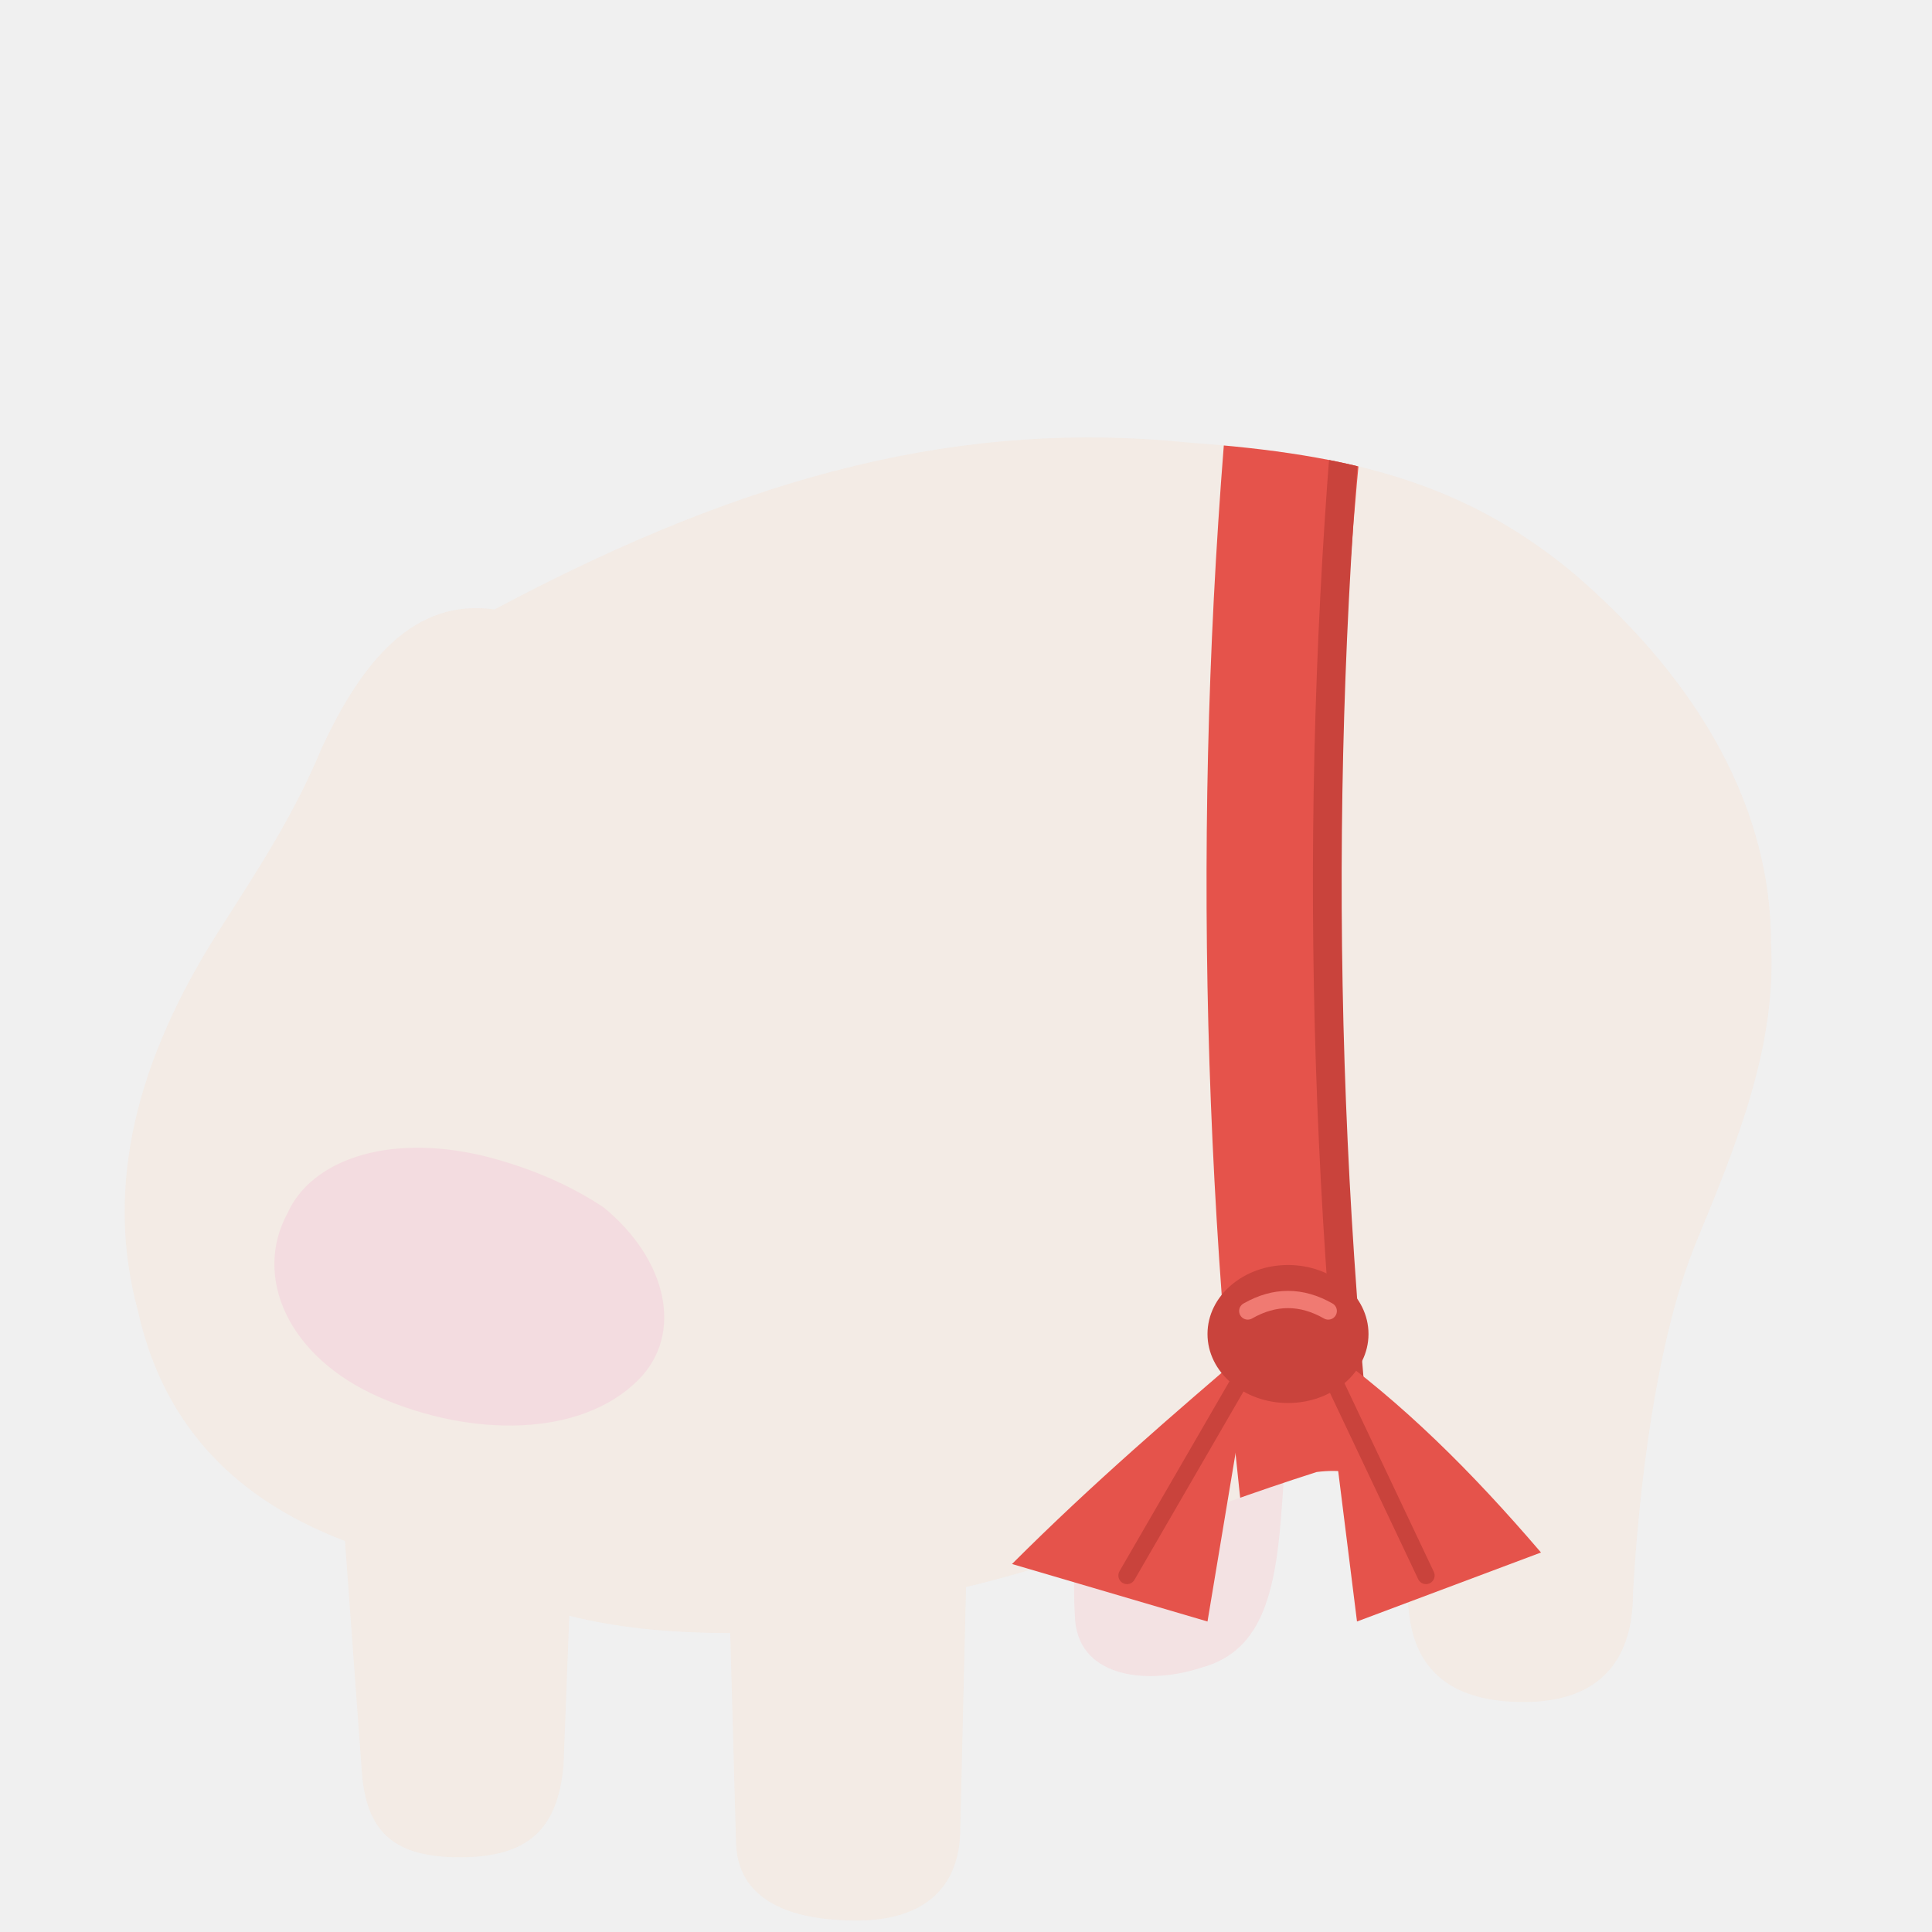
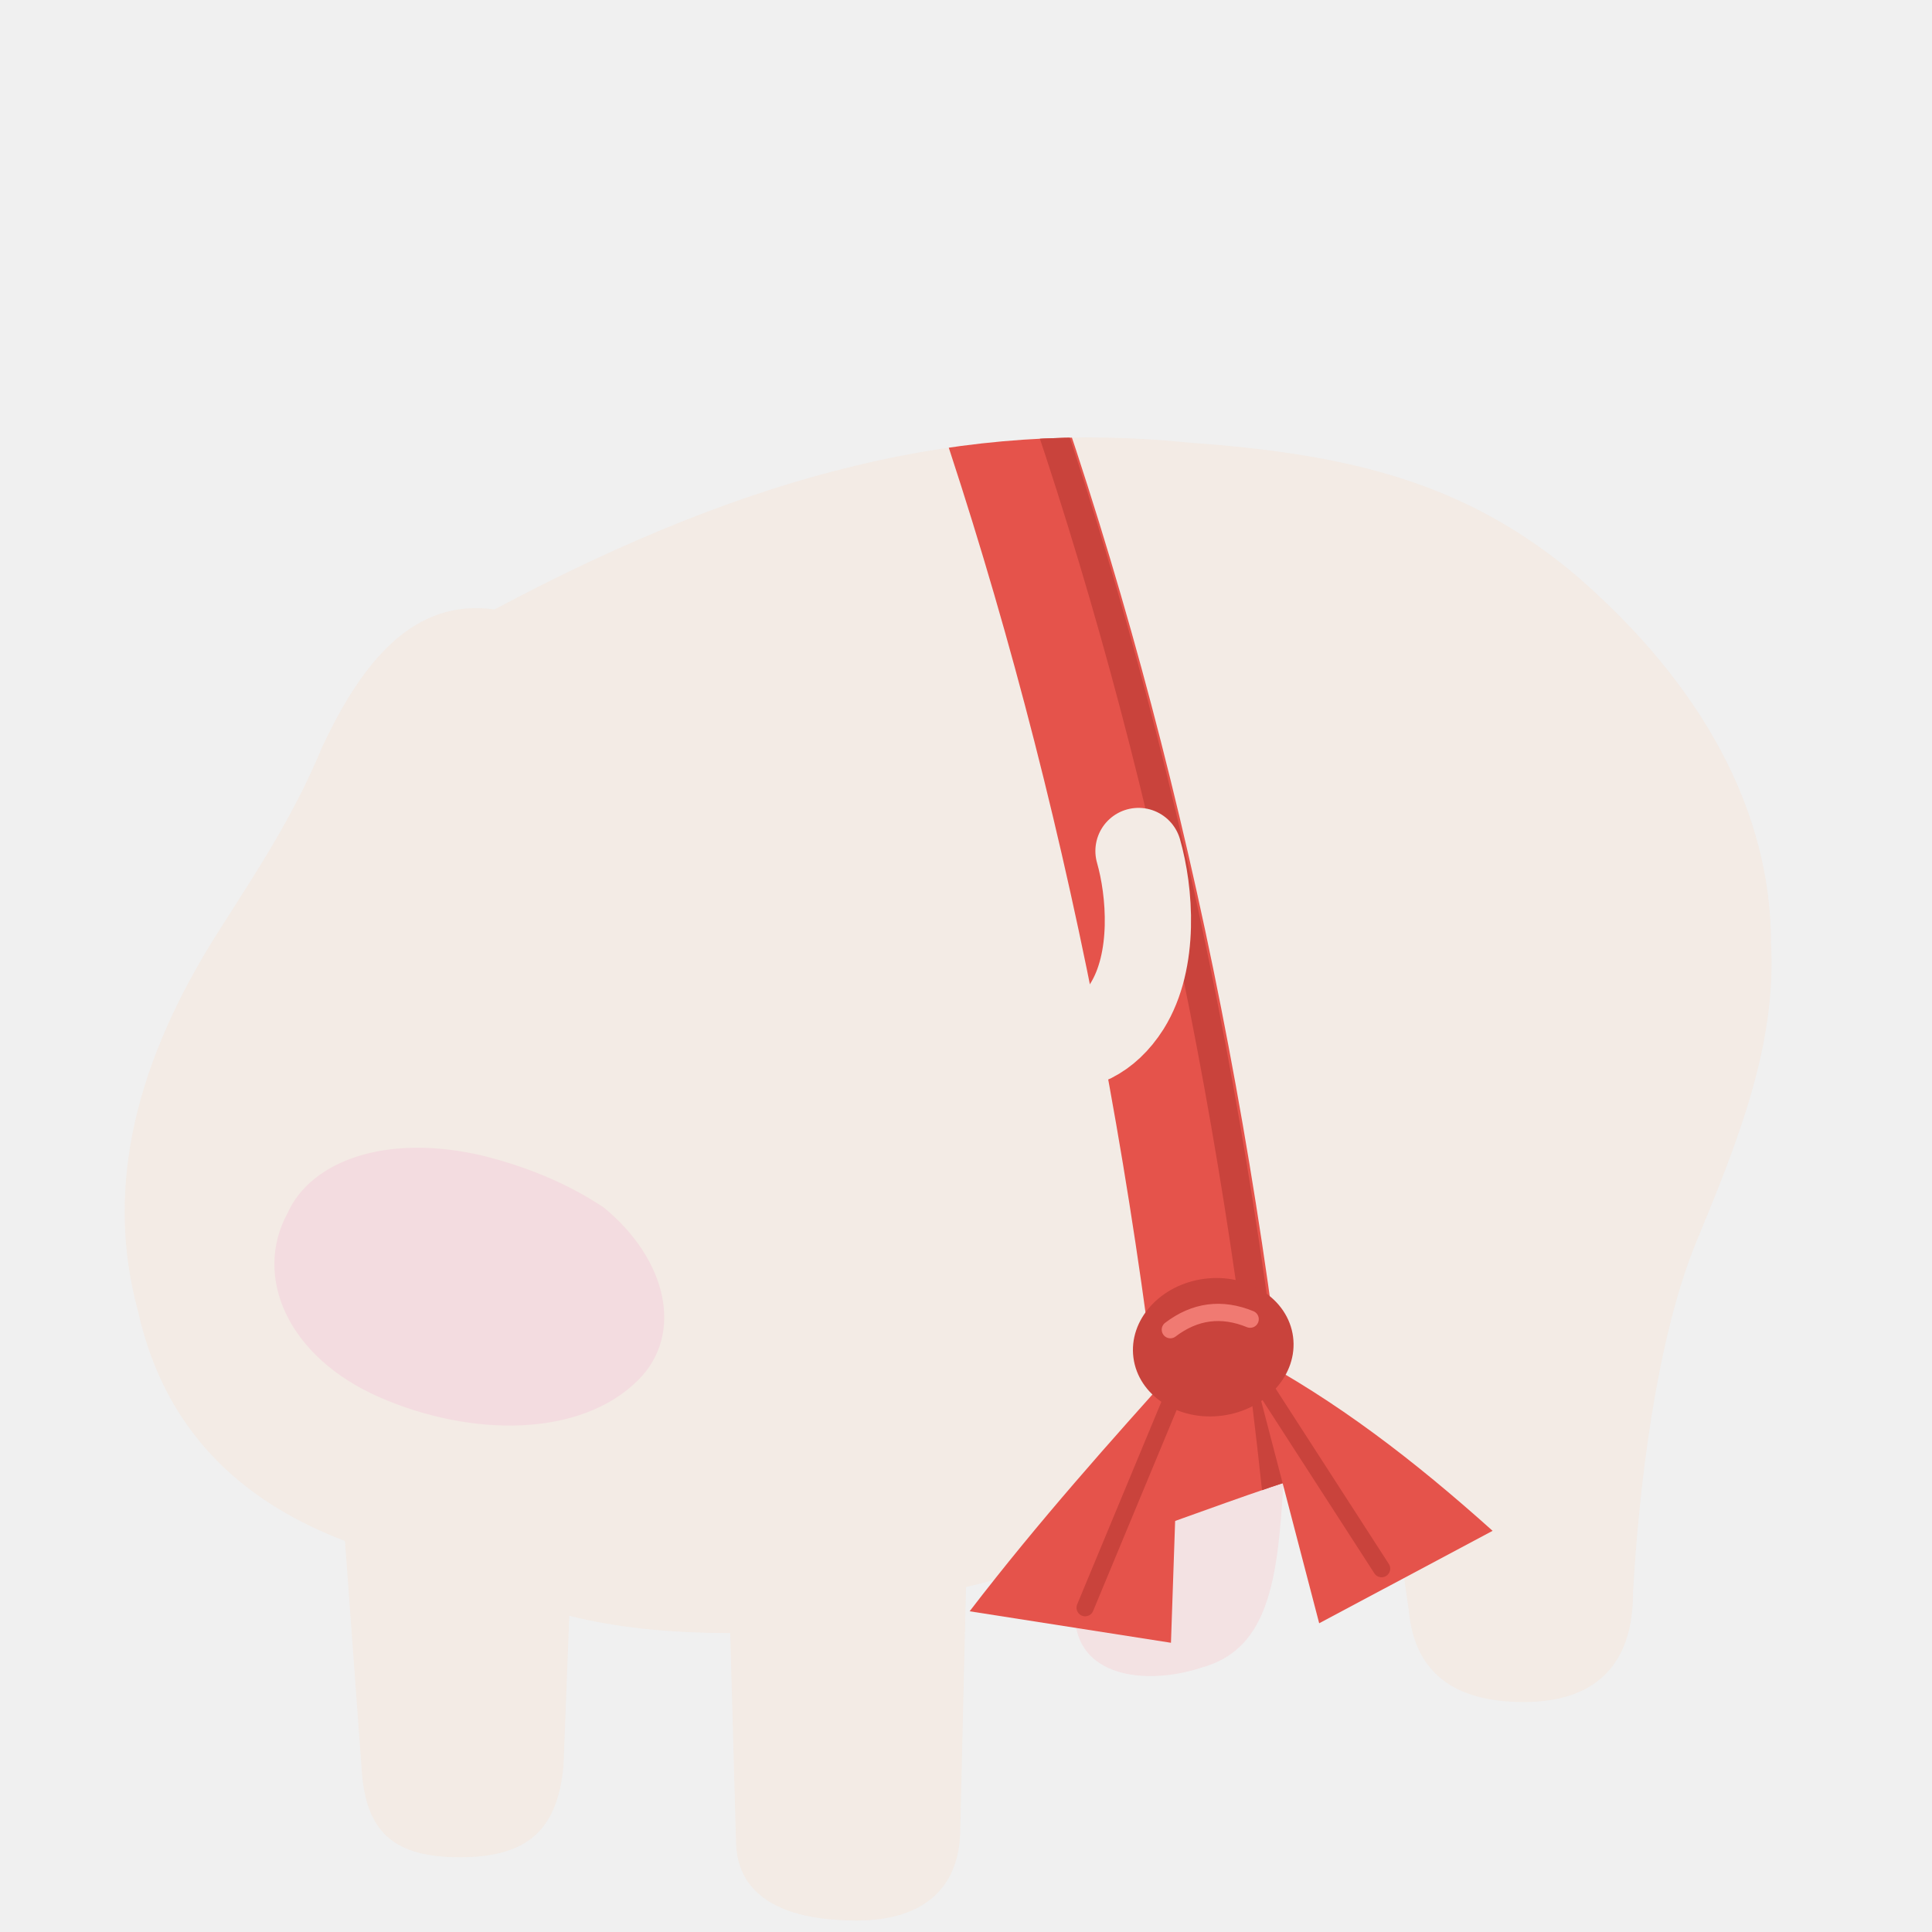
<svg xmlns="http://www.w3.org/2000/svg" viewBox="24 -36 336 336" width="128" height="128" role="img" aria-label="红领巾">
  <style>@media (prefers-reduced-motion:reduce){*{animation:none!important}}</style>
  <g opacity=".18">
    <path fill="#FF9FA5" d="M214 210C213 221 210 232 211 246C212 256 224 257 233 254C244 251 246 240 247 225L248 211Z" />
    <path fill="#FFD1AF" d="M110 70C155 46 192 37 231 41C259 43 279 48 298 64C320 83 332 105 332 128C333 146 326 163 319 180C312 197 309 223 308 241C308 254 301 260 289 260C277 260 270 255 269 244L267 230C266 222 261 219 253 220C231 227 213 235 192 240L191 282C191 292 185 298 173 298C159 298 152 293 152 284L151 248C140 248 131 247 123 245L122 271C121 282 116 287 104 287C93 287 88 283 87 273L84 232C63 224 52 210 48 192C42 170 48 148 62 126C69 115 75 106 80 94C87 79 96 68 110 70Z" />
    <path fill="#FF8195" d="M108 165C91 161 78 166 74 175C68 186 74 200 90 207C106 214 125 214 135 204C143 196 140 183 129 174C123 170 116 167 108 165Z" />
  </g>
  <g class="w-scarf" data-wear="scarf" data-slot="waist">
-     <style>.w-scarf-ends{animation:w-scarf-flutter 2.4s ease-in-out infinite;transform-origin:248px 196px}
+     <style>.w-scarf-ends{animation:w-scarf-flutter 2.4s ease-in-out infinite;transform-box:fill-box;transform-origin:50% 0}
    @keyframes w-scarf-flutter{0%,100%{transform:rotate(-4deg)}50%{transform:rotate(5deg)}}</style>
    <clipPath id="w-scarf-body">
      <path d="M110 70C155 46 192 37 231 41C259 43 279 48 298 64C320 83 332 105 332 128C333 146 326 163 319 180C312 197 309 223 308 241C308 254 301 260 289 260C277 260 270 255 269 244L267 230C266 222 261 219 253 220C231 227 213 235 192 240L191 282C191 292 185 298 173 298C159 298 152 293 152 284L151 248C140 248 131 247 123 245L122 271C121 282 116 287 104 287C93 287 88 283 87 273L84 232C63 224 52 210 48 192C42 170 48 148 62 126C69 115 75 106 80 94C87 79 96 68 110 70Z" />
    </clipPath>
-     <g clip-path="url(#w-scarf-body)">
-       <path d="M238 28Q228 135 242 244H264Q250 135 262 28Z" fill="#E5534B" />
-       <path d="M259 28Q249 135 263 244" fill="none" stroke="#C9433C" stroke-width="5" />
+     <mask id="w-scarf-ear" maskUnits="userSpaceOnUse" x="0" y="-60" width="400" height="400">
+       <rect x="0" y="-60" width="400" height="400" fill="#fff" />
+       <path d="M187 104C174 110 184 129 193 139C201 147 213 150 220 139C225 131 224 119 222 112" fill="none" stroke="#000" stroke-width="15" stroke-linecap="round" />
+     </mask>
+     <g mask="url(#w-scarf-ear)">
+       <g clip-path="url(#w-scarf-body)">
+         <path d="M185 30Q219 128 229 244H251Q241 128 207 30Z" fill="#E5534B" />
+         <path d="M204 30Q238 128 248 244" fill="none" stroke="#C9433C" stroke-width="5" />
+       </g>
    </g>
-     <g class="w-scarf-ends">
-       <path d="M242 198C228 210 214 222 200 236L234 246Z" fill="#E5534B" />
-       <path d="M242 200L220 238" fill="none" stroke="#C9433C" stroke-width="3" stroke-linecap="round" />
-       <path d="M254 198C268 208 280 220 292 234L260 246Z" fill="#E5534B" />
-       <path d="M254 200L272 238" fill="none" stroke="#C9433C" stroke-width="3" stroke-linecap="round" />
+     <g transform="translate(235 198.3) rotate(-7.5)">
+       <g class="w-scarf-ends">
+         <path d="M-6 2C-20 14-34 26-48 40L-14 50Z" fill="#E5534B" />
+         <path d="M-6 4L-28 42" fill="none" stroke="#C9433C" stroke-width="3" stroke-linecap="round" />
+         <path d="M6 2C20 12 32 24 44 38L12 50Z" fill="#E5534B" />
+         <path d="M6 4L24 42" fill="none" stroke="#C9433C" stroke-width="3" stroke-linecap="round" />
+       </g>
+       <ellipse rx="14" ry="12" fill="#C9433C" />
+       <path d="M-7-4Q0-8 7-4" fill="none" stroke="#F07A72" stroke-width="3" stroke-linecap="round" />
    </g>
-     <ellipse cx="248" cy="196" rx="14" ry="12" fill="#C9433C" />
-     <path d="M241 192Q248 188 255 192" fill="none" stroke="#F07A72" stroke-width="3" stroke-linecap="round" />
  </g>
</svg>
